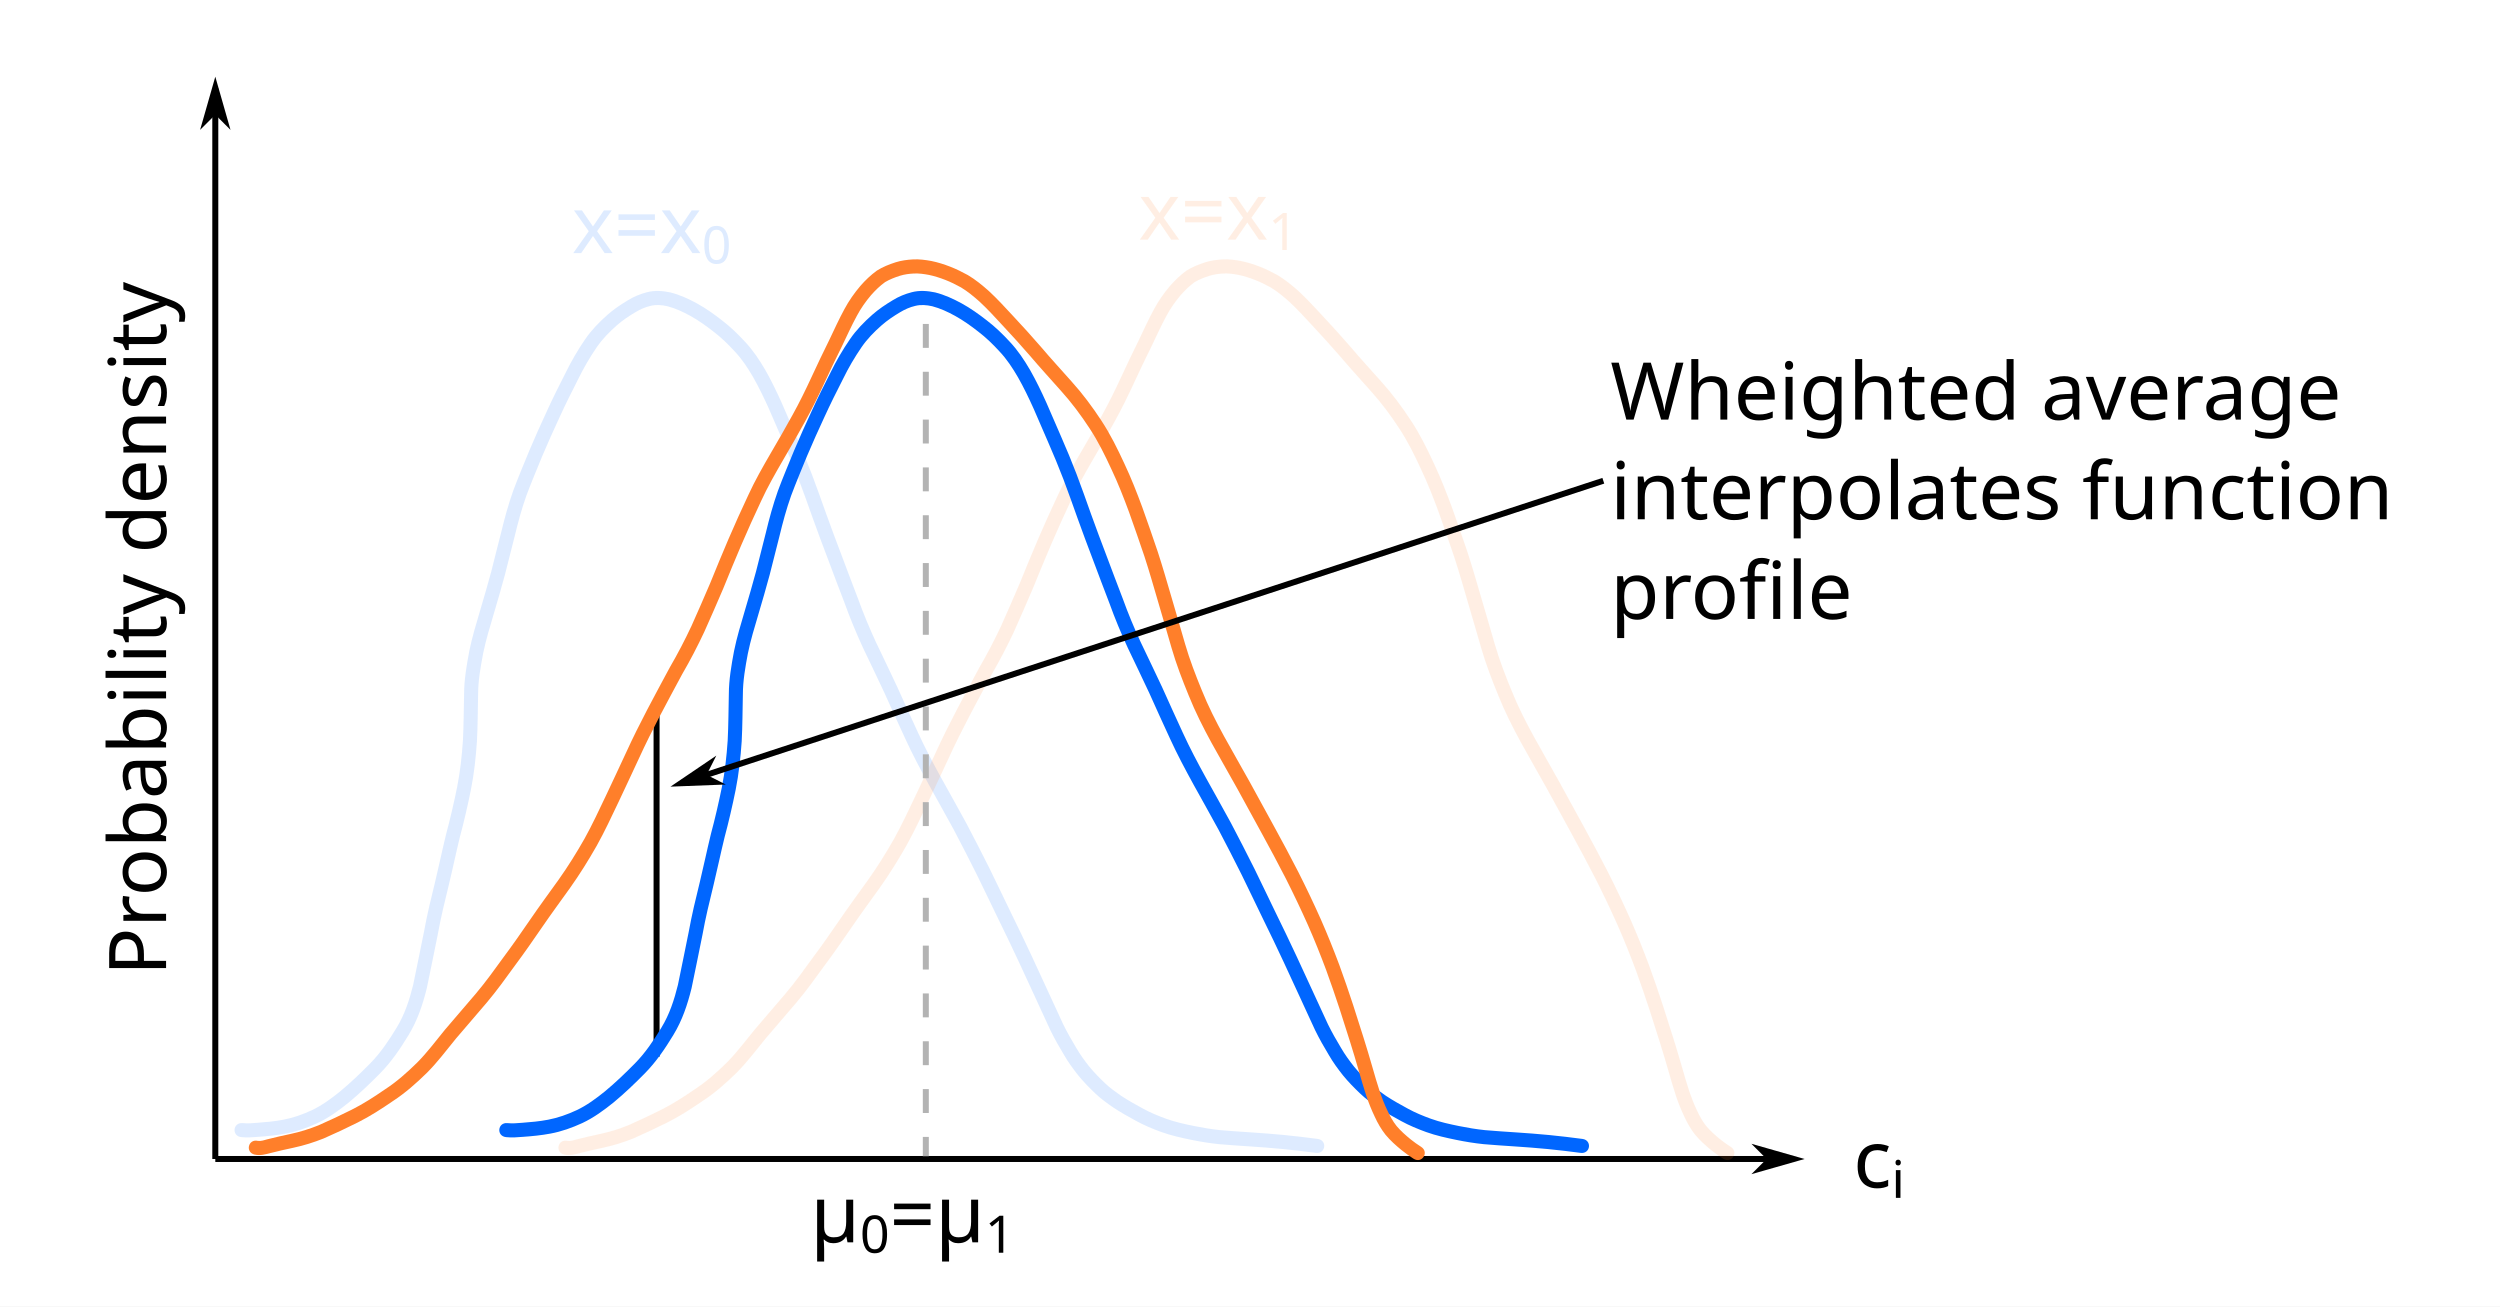
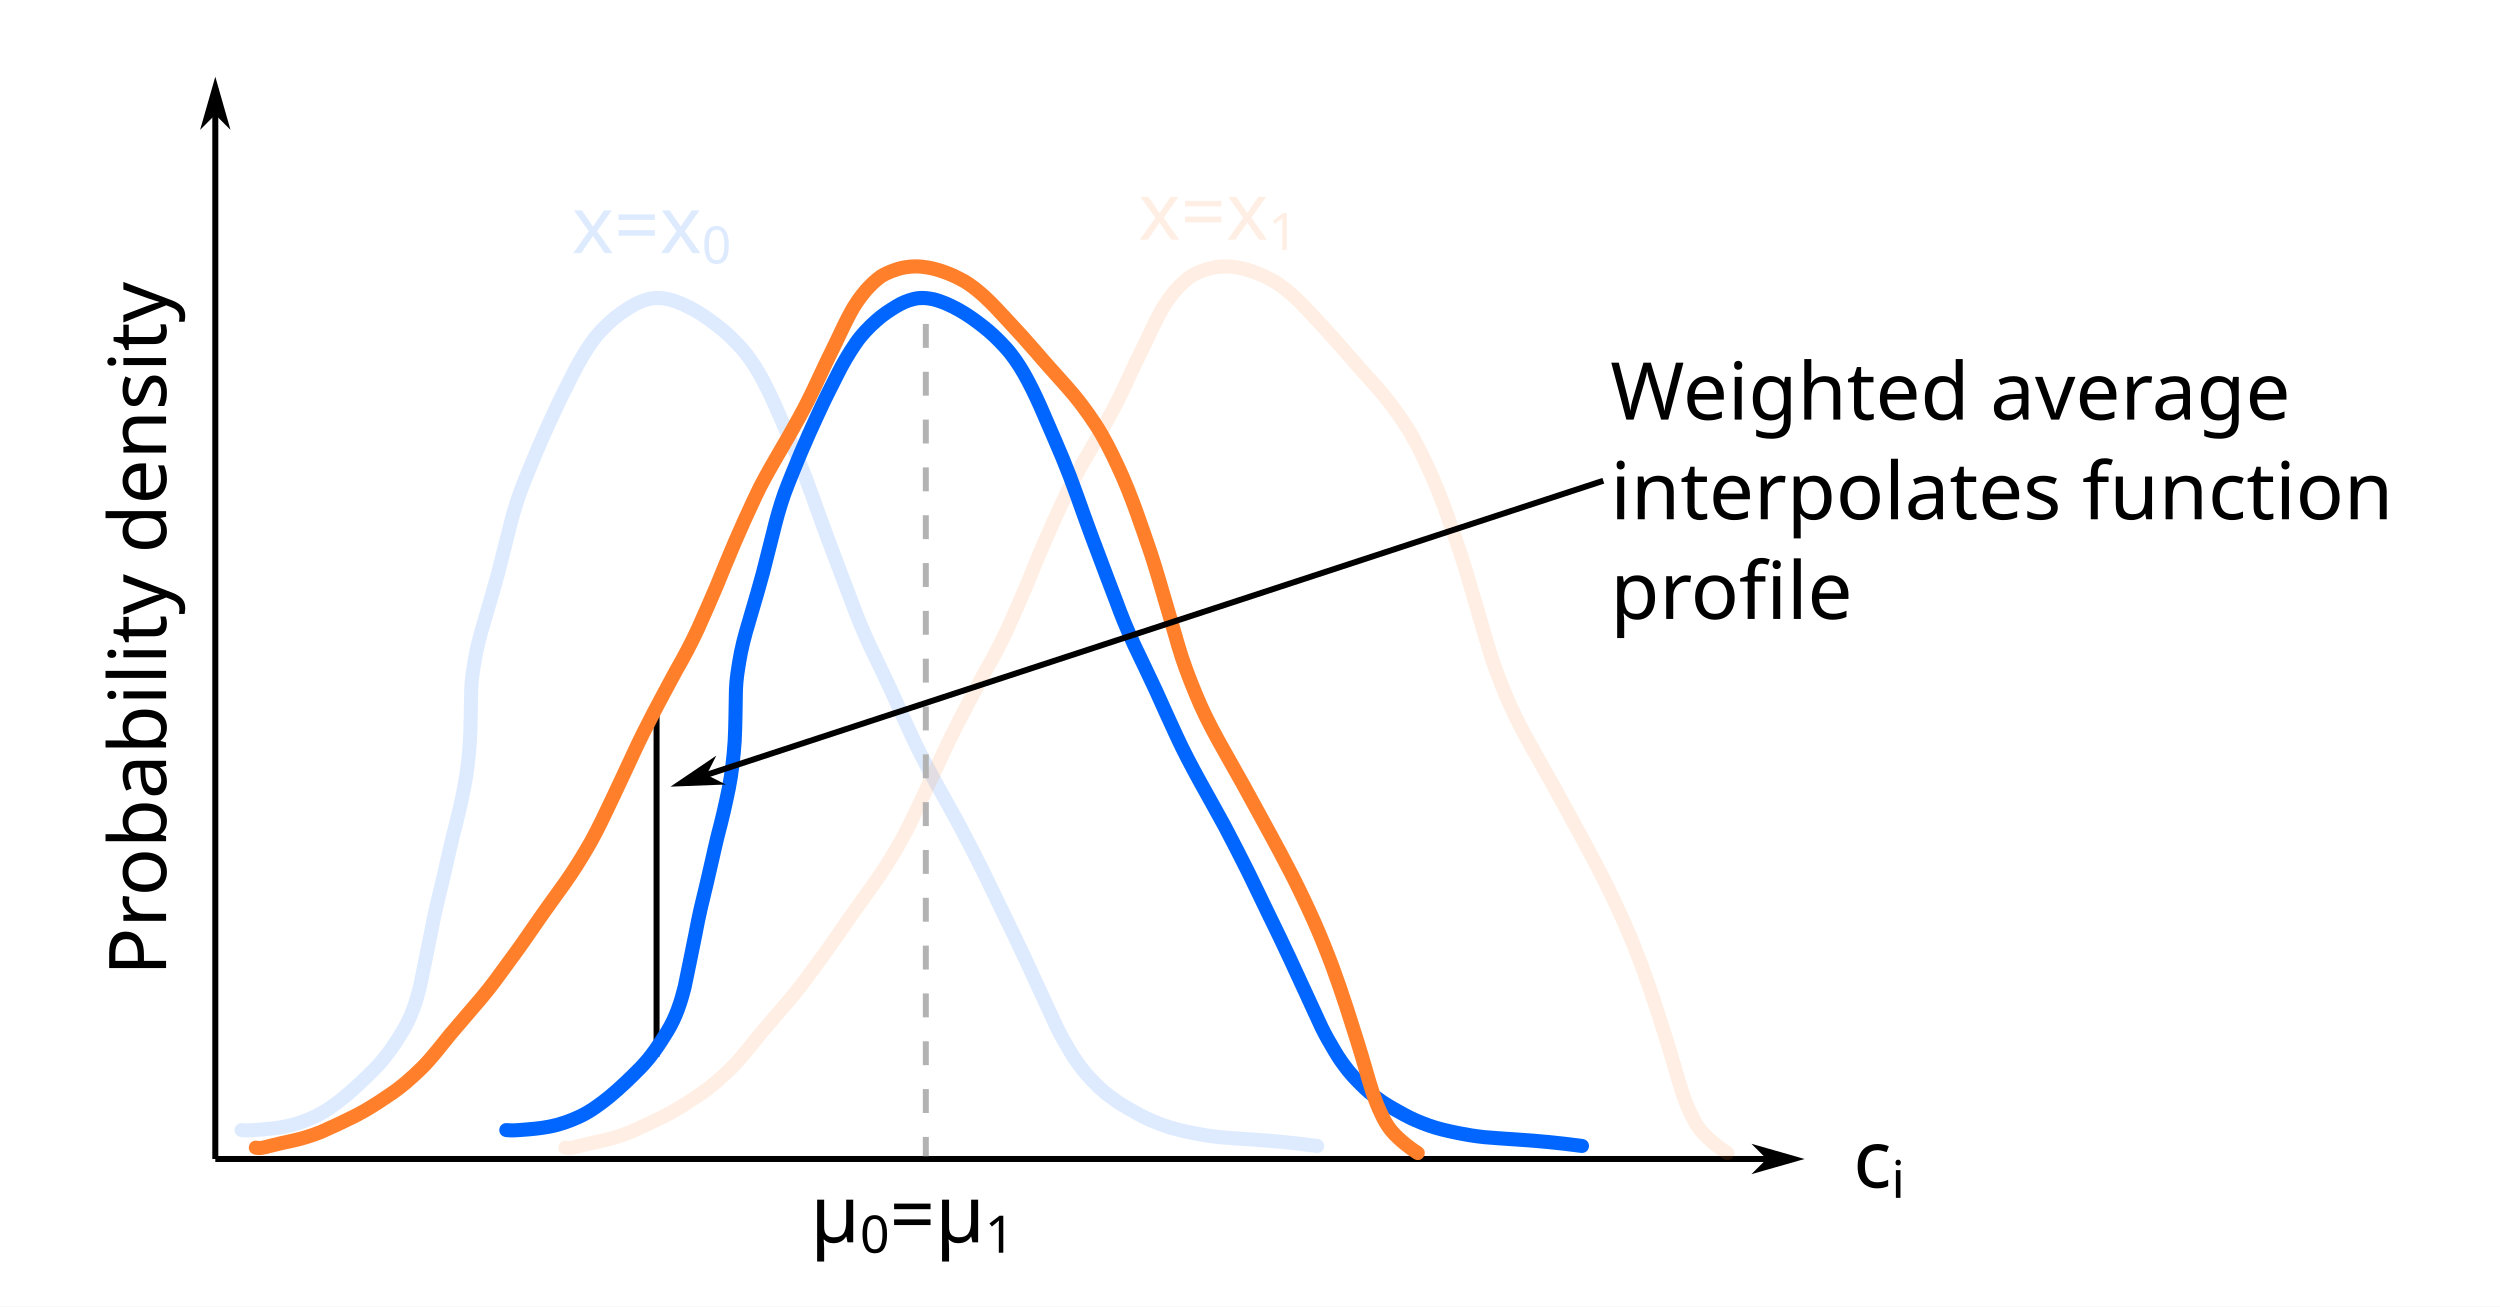
<svg xmlns="http://www.w3.org/2000/svg" id="svg8" version="1.1" viewBox="0 0 110.621 57.812" height="57.812mm" width="110.621mm">
  <defs id="defs2">
    <marker style="overflow:visible" id="marker903" refX="0" refY="0" orient="auto">
      <path transform="matrix(-0.4,0,0,-0.4,-4,0)" style="fill:#000000;fill-opacity:1;fill-rule:evenodd;stroke:#000000;stroke-width:1pt;stroke-opacity:1" d="M 0,0 5,-5 -12.5,0 5,5 Z" id="path901" />
    </marker>
    <marker style="overflow:visible" id="Arrow1Mend" refX="0" refY="0" orient="auto">
      <path transform="matrix(-0.4,0,0,-0.4,-4,0)" style="fill-rule:evenodd;stroke:#000000;stroke-width:1pt" d="M 0,0 5,-5 -12.5,0 5,5 Z" id="path846" />
    </marker>
  </defs>
  <g id="layer1" transform="translate(-10.64924,-105.1528)">
    <rect style="font-variation-settings:normal;opacity:1;vector-effect:none;fill:#ffffff;fill-opacity:1;fill-rule:evenodd;stroke:none;stroke-width:0.265;stroke-linecap:butt;stroke-linejoin:miter;stroke-miterlimit:4;stroke-dasharray:none;stroke-dashoffset:0;stroke-opacity:1;stop-color:#000000;stop-opacity:1" id="rect856" width="110.621" height="57.812" x="10.649" y="105.153" />
    <path style="fill:none;stroke:#000000;stroke-width:0.265px;stroke-linecap:butt;stroke-linejoin:miter;stroke-opacity:1" d="M 39.701,151.907 V 136.557" id="path889" />
    <path style="fill:none;stroke:#000000;stroke-width:0.265;stroke-linecap:butt;stroke-linejoin:miter;stroke-miterlimit:4;stroke-dasharray:none;stroke-opacity:1;marker-end:url(#Arrow1Mend)" d="m 20.176,156.436 h 69.803" id="path10" />
    <path style="fill:none;stroke:#000000;stroke-width:0.265;stroke-linecap:butt;stroke-linejoin:miter;stroke-miterlimit:4;stroke-dasharray:none;stroke-opacity:1;marker-end:url(#Arrow1Mend)" d="m 20.176,156.436 v -47.368" id="path12" />
    <path style="font-variation-settings:normal;opacity:0.13;vector-effect:none;fill:#0066ff;fill-opacity:1;stroke:none;stroke-width:0.908;stroke-linecap:butt;stroke-linejoin:round;stroke-miterlimit:10;stroke-dasharray:none;stroke-dashoffset:0;stroke-opacity:1;paint-order:markers stroke fill;stop-color:#000000;stop-opacity:1" id="path1177" d="m 21.324,155.469 c 0.252,0.027 0.505,0.008 0.757,-0.013 0.409,-0.029 0.814,-0.069 1.217,-0.145 0.489,-0.091 0.954,-0.259 1.405,-0.466 0.506,-0.237 0.956,-0.568 1.389,-0.917 0.483,-0.401 0.936,-0.835 1.376,-1.282 0.498,-0.505 0.895,-1.092 1.261,-1.696 0.397,-0.653 0.623,-1.336 0.806,-2.072 0.167,-0.784 0.319,-1.571 0.481,-2.356 0.134,-0.744 0.311,-1.478 0.492,-2.212 0.171,-0.702 0.316,-1.41 0.488,-2.111 0.186,-0.692 0.346,-1.39 0.489,-2.092 0.141,-0.709 0.219,-1.427 0.268,-2.148 0.036,-0.693 0.037,-1.386 0.052,-2.08 0.002,-0.608 0.108,-1.208 0.22,-1.803 0.121,-0.593 0.298,-1.173 0.47,-1.752 0.171,-0.579 0.341,-1.158 0.497,-1.741 0.14,-0.569 0.287,-1.137 0.432,-1.705 0.146,-0.605 0.307,-1.205 0.516,-1.792 0.221,-0.593 0.468,-1.177 0.708,-1.763 0.24,-0.573 0.498,-1.138 0.758,-1.701 0.261,-0.572 0.541,-1.135 0.828,-1.695 0.239,-0.492 0.515,-0.963 0.824,-1.414 0.249,-0.363 0.557,-0.676 0.887,-0.966 0.251,-0.22 0.528,-0.405 0.814,-0.576 0.21,-0.126 0.434,-0.228 0.673,-0.283 0.25,-0.063 0.502,-0.041 0.75,0.015 0.354,0.092 0.688,0.248 1.008,0.424 0.365,0.201 0.703,0.443 1.03,0.699 0.342,0.261 0.649,0.559 0.939,0.876 0.324,0.343 0.582,0.737 0.818,1.143 0.257,0.451 0.48,0.919 0.694,1.392 0.216,0.496 0.428,0.994 0.645,1.489 0.237,0.537 0.459,1.081 0.671,1.629 0.218,0.578 0.426,1.161 0.632,1.743 0.218,0.617 0.453,1.228 0.683,1.84 0.237,0.643 0.485,1.281 0.728,1.922 0.239,0.666 0.512,1.317 0.807,1.96 0.314,0.668 0.643,1.328 0.951,1.999 0.303,0.673 0.605,1.347 0.917,2.017 0.317,0.694 0.676,1.367 1.043,2.036 0.368,0.667 0.744,1.33 1.107,1.999 0.35,0.662 0.69,1.33 1.026,2 0.318,0.647 0.625,1.299 0.941,1.946 0.312,0.628 0.611,1.262 0.909,1.896 0.264,0.565 0.521,1.132 0.784,1.697 0.207,0.444 0.406,0.892 0.615,1.335 0.183,0.372 0.387,0.735 0.602,1.089 0.184,0.319 0.4,0.615 0.628,0.903 0.235,0.288 0.496,0.553 0.765,0.809 0.24,0.23 0.51,0.421 0.782,0.61 0.331,0.219 0.678,0.413 1.026,0.602 0.354,0.194 0.727,0.348 1.107,0.486 0.433,0.156 0.883,0.254 1.334,0.347 0.4,0.082 0.802,0.147 1.208,0.189 0.453,0.038 0.907,0.07 1.361,0.099 0.492,0.031 0.982,0.071 1.473,0.117 0.487,0.047 0.973,0.107 1.458,0.17 0.437,0.057 0.518,-0.561 0.081,-0.618 v 0 c -0.493,-0.064 -0.986,-0.125 -1.481,-0.173 -0.497,-0.046 -0.994,-0.087 -1.491,-0.118 -0.446,-0.028 -0.891,-0.06 -1.336,-0.097 -0.385,-0.04 -0.767,-0.103 -1.147,-0.18 -0.42,-0.086 -0.841,-0.176 -1.245,-0.322 -0.35,-0.127 -0.695,-0.268 -1.023,-0.448 -0.328,-0.178 -0.656,-0.36 -0.968,-0.566 -0.246,-0.171 -0.492,-0.344 -0.709,-0.551 -0.248,-0.235 -0.488,-0.479 -0.705,-0.743 -0.212,-0.268 -0.414,-0.544 -0.584,-0.841 -0.204,-0.336 -0.397,-0.679 -0.571,-1.031 -0.208,-0.442 -0.407,-0.889 -0.614,-1.332 -0.263,-0.566 -0.521,-1.135 -0.785,-1.7 -0.3,-0.637 -0.6,-1.273 -0.913,-1.904 -0.317,-0.65 -0.625,-1.304 -0.944,-1.952 -0.339,-0.675 -0.682,-1.349 -1.035,-2.017 -0.364,-0.671 -0.74,-1.334 -1.109,-2.002 -0.36,-0.656 -0.713,-1.317 -1.024,-1.999 -0.311,-0.669 -0.612,-1.342 -0.916,-2.015 -0.309,-0.67 -0.637,-1.331 -0.951,-1.999 -0.29,-0.63 -0.556,-1.268 -0.791,-1.921 -0.243,-0.64 -0.49,-1.278 -0.727,-1.92 -0.229,-0.609 -0.462,-1.215 -0.679,-1.828 -0.208,-0.588 -0.417,-1.176 -0.638,-1.76 -0.215,-0.557 -0.441,-1.109 -0.682,-1.655 -0.219,-0.497 -0.431,-0.997 -0.648,-1.495 -0.222,-0.492 -0.456,-0.98 -0.723,-1.449 -0.259,-0.445 -0.543,-0.875 -0.898,-1.251 -0.313,-0.341 -0.646,-0.663 -1.014,-0.945 -0.355,-0.277 -0.721,-0.539 -1.116,-0.756 -0.373,-0.202 -0.761,-0.383 -1.175,-0.486 -0.342,-0.071 -0.688,-0.098 -1.03,-0.01 -0.298,0.076 -0.582,0.192 -0.844,0.354 -0.318,0.191 -0.627,0.397 -0.906,0.643 -0.367,0.325 -0.711,0.676 -0.989,1.082 -0.323,0.473 -0.613,0.966 -0.864,1.482 -0.291,0.567 -0.575,1.138 -0.839,1.718 -0.264,0.572 -0.525,1.145 -0.768,1.726 -0.244,0.595 -0.495,1.188 -0.719,1.791 -0.214,0.605 -0.383,1.223 -0.532,1.847 -0.144,0.566 -0.291,1.131 -0.43,1.698 -0.155,0.578 -0.323,1.152 -0.493,1.726 -0.177,0.6 -0.361,1.2 -0.485,1.814 -0.118,0.629 -0.228,1.262 -0.23,1.904 -0.015,0.684 -0.017,1.368 -0.051,2.051 -0.047,0.693 -0.122,1.384 -0.257,2.065 -0.142,0.694 -0.3,1.384 -0.484,2.068 -0.172,0.701 -0.317,1.409 -0.487,2.11 -0.183,0.741 -0.362,1.484 -0.498,2.236 -0.16,0.777 -0.311,1.556 -0.475,2.332 -0.164,0.664 -0.374,1.312 -0.734,1.899 -0.341,0.563 -0.708,1.111 -1.171,1.581 -0.424,0.43 -0.859,0.848 -1.324,1.234 -0.393,0.317 -0.8,0.62 -1.259,0.836 -0.404,0.187 -0.821,0.337 -1.26,0.42 -0.381,0.073 -0.766,0.108 -1.152,0.136 -0.214,0.018 -0.429,0.036 -0.643,0.014 -0.439,-0.044 -0.501,0.576 -0.062,0.62 z" />
    <path style="font-variation-settings:normal;opacity:0.13;vector-effect:none;fill:#ff7f2a;fill-opacity:1;stroke:none;stroke-width:0.908;stroke-linecap:butt;stroke-linejoin:round;stroke-miterlimit:10;stroke-dasharray:none;stroke-dashoffset:0;stroke-opacity:1;paint-order:markers stroke fill;stop-color:#000000;stop-opacity:1" id="path1181" d="m 35.62,156.241 c 0.242,0.058 0.483,-0.011 0.716,-0.072 0.335,-0.089 0.674,-0.159 1.012,-0.234 0.455,-0.097 0.896,-0.237 1.327,-0.409 0.508,-0.222 1.011,-0.459 1.507,-0.707 0.541,-0.272 1.049,-0.6 1.547,-0.942 0.555,-0.361 1.049,-0.8 1.519,-1.262 0.466,-0.467 0.859,-0.998 1.276,-1.506 0.45,-0.534 0.912,-1.056 1.361,-1.59 0.444,-0.525 0.845,-1.084 1.248,-1.641 0.408,-0.547 0.798,-1.108 1.184,-1.671 0.408,-0.597 0.837,-1.178 1.257,-1.766 0.428,-0.601 0.816,-1.228 1.181,-1.868 0.35,-0.628 0.653,-1.281 0.962,-1.93 0.307,-0.645 0.606,-1.294 0.909,-1.942 0.287,-0.629 0.598,-1.246 0.917,-1.86 0.328,-0.618 0.654,-1.238 0.989,-1.852 0.356,-0.612 0.683,-1.24 0.983,-1.882 0.282,-0.632 0.561,-1.265 0.832,-1.902 0.266,-0.65 0.53,-1.301 0.808,-1.946 0.281,-0.651 0.571,-1.298 0.874,-1.94 0.287,-0.625 0.629,-1.221 0.973,-1.815 0.331,-0.56 0.651,-1.126 0.967,-1.695 0.307,-0.554 0.585,-1.123 0.851,-1.697 0.251,-0.55 0.516,-1.093 0.782,-1.635 0.218,-0.45 0.421,-0.908 0.661,-1.347 0.175,-0.33 0.389,-0.634 0.631,-0.919 0.188,-0.212 0.389,-0.411 0.62,-0.576 0.206,-0.121 0.428,-0.208 0.655,-0.28 0.2,-0.062 0.408,-0.089 0.617,-0.1 0.222,-0.011 0.443,0.021 0.661,0.061 0.249,0.052 0.49,0.129 0.727,0.221 0.242,0.094 0.474,0.21 0.701,0.335 0.294,0.178 0.559,0.398 0.816,0.626 0.357,0.332 0.688,0.692 1.018,1.051 0.417,0.444 0.823,0.896 1.223,1.355 0.441,0.523 0.907,1.024 1.359,1.537 0.471,0.522 0.892,1.086 1.276,1.675 0.377,0.573 0.679,1.19 0.966,1.811 0.292,0.617 0.541,1.253 0.777,1.893 0.23,0.647 0.457,1.295 0.676,1.946 0.217,0.663 0.408,1.334 0.604,2.003 0.205,0.686 0.4,1.375 0.601,2.062 0.206,0.713 0.474,1.407 0.755,2.094 0.29,0.725 0.643,1.422 1.017,2.107 0.376,0.678 0.762,1.351 1.14,2.028 0.353,0.653 0.711,1.303 1.069,1.953 0.367,0.668 0.726,1.34 1.074,2.017 0.343,0.678 0.669,1.365 0.979,2.058 0.288,0.653 0.553,1.315 0.803,1.983 0.211,0.576 0.409,1.157 0.601,1.74 0.156,0.481 0.303,0.965 0.46,1.445 0.137,0.426 0.26,0.857 0.386,1.286 0.106,0.371 0.213,0.742 0.334,1.108 0.106,0.314 0.229,0.621 0.372,0.919 0.129,0.284 0.283,0.55 0.476,0.795 0.211,0.256 0.46,0.476 0.716,0.685 0.166,0.136 0.342,0.257 0.522,0.374 0.37,0.24 0.709,-0.283 0.339,-0.523 v 0 c -0.16,-0.104 -0.318,-0.211 -0.466,-0.333 -0.222,-0.181 -0.438,-0.371 -0.622,-0.59 -0.166,-0.207 -0.292,-0.438 -0.403,-0.679 -0.132,-0.273 -0.243,-0.556 -0.341,-0.843 -0.119,-0.36 -0.223,-0.724 -0.328,-1.089 -0.128,-0.435 -0.253,-0.872 -0.392,-1.304 -0.157,-0.481 -0.304,-0.965 -0.461,-1.447 -0.194,-0.591 -0.395,-1.18 -0.609,-1.764 -0.255,-0.68 -0.525,-1.355 -0.818,-2.019 -0.315,-0.704 -0.645,-1.4 -0.993,-2.088 -0.351,-0.683 -0.712,-1.36 -1.082,-2.034 -0.358,-0.651 -0.717,-1.302 -1.071,-1.956 -0.377,-0.676 -0.762,-1.347 -1.137,-2.024 -0.363,-0.664 -0.706,-1.34 -0.987,-2.043 -0.273,-0.667 -0.533,-1.341 -0.734,-2.033 -0.201,-0.687 -0.396,-1.377 -0.601,-2.063 -0.199,-0.677 -0.392,-1.355 -0.612,-2.026 -0.221,-0.657 -0.449,-1.311 -0.682,-1.963 -0.242,-0.656 -0.497,-1.307 -0.796,-1.939 -0.3,-0.648 -0.616,-1.291 -1.01,-1.89 -0.401,-0.614 -0.839,-1.202 -1.331,-1.747 -0.452,-0.511 -0.916,-1.012 -1.356,-1.533 -0.403,-0.464 -0.814,-0.92 -1.235,-1.368 -0.345,-0.374 -0.69,-0.749 -1.063,-1.095 -0.291,-0.258 -0.594,-0.508 -0.93,-0.706 -0.251,-0.137 -0.507,-0.265 -0.774,-0.369 -0.274,-0.107 -0.554,-0.196 -0.842,-0.254 -0.266,-0.048 -0.536,-0.085 -0.808,-0.07 -0.261,0.015 -0.522,0.049 -0.772,0.128 -0.289,0.093 -0.573,0.206 -0.831,0.369 -0.269,0.197 -0.511,0.427 -0.73,0.679 -0.268,0.317 -0.506,0.655 -0.702,1.022 -0.245,0.448 -0.453,0.912 -0.674,1.372 -0.268,0.547 -0.535,1.094 -0.788,1.648 -0.259,0.561 -0.531,1.116 -0.83,1.656 -0.313,0.565 -0.632,1.128 -0.961,1.685 -0.353,0.609 -0.704,1.221 -0.998,1.862 -0.306,0.648 -0.599,1.302 -0.883,1.96 -0.278,0.646 -0.543,1.298 -0.809,1.949 -0.267,0.63 -0.544,1.256 -0.822,1.881 -0.295,0.63 -0.616,1.246 -0.966,1.848 -0.337,0.618 -0.665,1.242 -0.995,1.863 -0.323,0.621 -0.638,1.246 -0.928,1.883 -0.302,0.646 -0.6,1.294 -0.907,1.938 -0.303,0.635 -0.599,1.275 -0.941,1.89 -0.354,0.622 -0.731,1.231 -1.146,1.814 -0.423,0.591 -0.855,1.176 -1.265,1.776 -0.383,0.559 -0.77,1.115 -1.175,1.658 -0.394,0.544 -0.786,1.091 -1.22,1.605 -0.451,0.536 -0.915,1.06 -1.366,1.596 -0.404,0.492 -0.783,1.005 -1.232,1.457 -0.444,0.437 -0.91,0.853 -1.435,1.193 -0.474,0.326 -0.958,0.64 -1.473,0.898 -0.481,0.241 -0.967,0.47 -1.459,0.686 -0.4,0.16 -0.809,0.29 -1.231,0.38 -0.346,0.077 -0.692,0.148 -1.035,0.239 -0.133,0.035 -0.276,0.09 -0.416,0.069 -0.429,-0.101 -0.572,0.506 -0.143,0.607 z" />
    <text xml:space="preserve" style="font-style:normal;font-variant:normal;font-weight:normal;font-stretch:normal;font-size:13.333px;line-height:1.25;font-family:sans-serif;font-variant-ligatures:normal;font-variant-position:normal;font-variant-caps:normal;font-variant-numeric:normal;font-variant-alternates:normal;font-variant-east-asian:normal;font-feature-settings:normal;font-variation-settings:normal;text-indent:0;text-align:start;text-decoration:none;text-decoration-line:none;text-decoration-style:solid;text-decoration-color:#000000;letter-spacing:normal;word-spacing:normal;text-transform:none;writing-mode:lr-tb;direction:ltr;text-orientation:mixed;dominant-baseline:auto;baseline-shift:baseline;text-anchor:start;white-space:normal;shape-padding:0;shape-margin:0;inline-size:0;opacity:1;vector-effect:none;fill:#000000;fill-opacity:1;stroke:none;stroke-width:1;stroke-linecap:butt;stroke-linejoin:miter;stroke-miterlimit:4;stroke-dasharray:none;stroke-dashoffset:0;stroke-opacity:1;paint-order:markers stroke fill;stop-color:#000000;stop-opacity:1" x="350.178" y="596.026" id="text1185" transform="scale(0.2645833)">
      <tspan id="tspan1183" x="350.178" y="596.026">c<tspan style="font-size:65%;baseline-shift:sub" id="tspan1187">i</tspan>
      </tspan>
    </text>
    <text xml:space="preserve" style="font-style:normal;font-variant:normal;font-weight:normal;font-stretch:normal;font-size:13.333px;line-height:1.25;font-family:sans-serif;font-variant-ligatures:normal;font-variant-position:normal;font-variant-caps:normal;font-variant-numeric:normal;font-variant-alternates:normal;font-variant-east-asian:normal;font-feature-settings:normal;font-variation-settings:normal;text-indent:0;text-align:start;text-decoration:none;text-decoration-line:none;text-decoration-style:solid;text-decoration-color:#000000;letter-spacing:normal;word-spacing:normal;text-transform:none;writing-mode:lr-tb;direction:ltr;text-orientation:mixed;dominant-baseline:auto;baseline-shift:baseline;text-anchor:start;white-space:normal;shape-padding:0;shape-margin:0;inline-size:0;opacity:1;vector-effect:none;fill:#000000;fill-opacity:1;stroke:none;stroke-width:1;stroke-linecap:butt;stroke-linejoin:miter;stroke-miterlimit:4;stroke-dasharray:none;stroke-dashoffset:0;stroke-opacity:1;paint-order:markers stroke fill;stop-color:#000000;stop-opacity:1" x="51.547" y="540.801" id="text1191" transform="matrix(0,-0.2645833,0.2645833,0,-125.0891,161.9707)">
      <tspan id="tspan1189" x="51.547" y="540.801">Probability density</tspan>
    </text>
    <text xml:space="preserve" style="font-style:normal;font-variant:normal;font-weight:normal;font-stretch:normal;font-size:13.333px;line-height:1.25;font-family:sans-serif;font-variant-ligatures:normal;font-variant-position:normal;font-variant-caps:normal;font-variant-numeric:normal;font-variant-alternates:normal;font-variant-east-asian:normal;font-feature-settings:normal;font-variation-settings:normal;text-indent:0;text-align:start;text-decoration:none;text-decoration-line:none;text-decoration-style:solid;text-decoration-color:#000000;letter-spacing:normal;word-spacing:normal;text-transform:none;writing-mode:lr-tb;direction:ltr;text-orientation:mixed;dominant-baseline:auto;baseline-shift:baseline;text-anchor:start;white-space:normal;shape-padding:0;shape-margin:0;inline-size:0;opacity:0.13;vector-effect:none;fill:#0066ff;fill-opacity:1;stroke:none;stroke-width:1;stroke-linecap:butt;stroke-linejoin:miter;stroke-miterlimit:4;stroke-dasharray:none;stroke-dashoffset:0;stroke-opacity:1;paint-order:markers stroke fill;stop-color:#000000;stop-opacity:1" x="143.113" y="439.479" id="text1195" transform="matrix(0.2645833,0,0,0.2645833,-1.913075,0.07319068)">
      <tspan id="tspan1193" x="143.113" y="439.479">x=x<tspan style="font-size:65%;baseline-shift:sub;fill:#0066ff" id="tspan1197">0</tspan>
      </tspan>
    </text>
    <text xml:space="preserve" style="font-style:normal;font-variant:normal;font-weight:normal;font-stretch:normal;font-size:13.333px;line-height:1.25;font-family:sans-serif;font-variant-ligatures:normal;font-variant-position:normal;font-variant-caps:normal;font-variant-numeric:normal;font-variant-alternates:normal;font-variant-east-asian:normal;font-feature-settings:normal;font-variation-settings:normal;text-indent:0;text-align:start;text-decoration:none;text-decoration-line:none;text-decoration-style:solid;text-decoration-color:#000000;letter-spacing:normal;word-spacing:normal;text-transform:none;writing-mode:lr-tb;direction:ltr;text-orientation:mixed;dominant-baseline:auto;baseline-shift:baseline;text-anchor:start;white-space:normal;shape-padding:0;shape-margin:0;inline-size:0;opacity:0.13;vector-effect:none;fill:#ff7f2a;fill-opacity:1;stroke:none;stroke-width:1;stroke-linecap:butt;stroke-linejoin:miter;stroke-miterlimit:4;stroke-dasharray:none;stroke-dashoffset:0;stroke-opacity:1;paint-order:markers stroke fill;stop-color:#000000;stop-opacity:1" x="143.113" y="439.479" id="text1203" transform="matrix(0.2645833,0,0,0.2645833,23.15667,-0.5227444)">
      <tspan id="tspan1201" x="143.113" y="439.479">x=x<tspan style="font-size:65%;baseline-shift:sub;fill:#ff7f2a" id="tspan1199">1</tspan>
      </tspan>
    </text>
    <path style="font-variation-settings:normal;opacity:1;vector-effect:none;fill:#0066ff;fill-opacity:1;stroke:none;stroke-width:0.908;stroke-linecap:butt;stroke-linejoin:round;stroke-miterlimit:10;stroke-dasharray:none;stroke-dashoffset:0;stroke-opacity:1;paint-order:markers stroke fill;stop-color:#000000;stop-opacity:1" id="path46" d="m 33.039,155.469 c 0.252,0.027 0.505,0.008 0.757,-0.013 0.409,-0.029 0.814,-0.069 1.217,-0.145 0.489,-0.091 0.954,-0.259 1.405,-0.466 0.506,-0.237 0.956,-0.568 1.389,-0.917 0.483,-0.401 0.936,-0.835 1.376,-1.282 0.498,-0.505 0.895,-1.092 1.261,-1.696 0.397,-0.653 0.623,-1.336 0.806,-2.072 0.167,-0.784 0.319,-1.571 0.481,-2.356 0.134,-0.744 0.311,-1.478 0.492,-2.212 0.171,-0.702 0.316,-1.41 0.488,-2.111 0.186,-0.692 0.346,-1.39 0.489,-2.092 0.141,-0.709 0.219,-1.427 0.268,-2.148 0.036,-0.693 0.037,-1.386 0.052,-2.08 0.002,-0.608 0.108,-1.208 0.22,-1.803 0.121,-0.593 0.298,-1.173 0.47,-1.752 0.171,-0.579 0.341,-1.158 0.497,-1.741 0.14,-0.569 0.287,-1.137 0.432,-1.705 0.146,-0.605 0.307,-1.205 0.516,-1.792 0.221,-0.593 0.468,-1.177 0.708,-1.763 0.24,-0.573 0.498,-1.138 0.758,-1.701 0.261,-0.572 0.541,-1.135 0.828,-1.695 0.239,-0.492 0.515,-0.963 0.824,-1.414 0.249,-0.363 0.557,-0.676 0.887,-0.966 0.251,-0.22 0.528,-0.405 0.814,-0.576 0.21,-0.126 0.434,-0.228 0.673,-0.283 0.25,-0.063 0.502,-0.041 0.75,0.015 0.354,0.092 0.688,0.248 1.008,0.424 0.365,0.201 0.703,0.443 1.03,0.699 0.342,0.261 0.649,0.559 0.939,0.876 0.324,0.343 0.582,0.737 0.818,1.143 0.257,0.451 0.48,0.919 0.694,1.392 0.216,0.496 0.428,0.994 0.645,1.489 0.237,0.537 0.459,1.081 0.671,1.629 0.218,0.578 0.426,1.161 0.632,1.743 0.218,0.617 0.453,1.228 0.683,1.84 0.237,0.643 0.485,1.281 0.728,1.922 0.239,0.666 0.512,1.317 0.807,1.96 0.314,0.668 0.643,1.328 0.951,1.999 0.303,0.673 0.605,1.347 0.917,2.017 0.317,0.694 0.676,1.367 1.043,2.036 0.368,0.667 0.744,1.33 1.107,1.999 0.35,0.662 0.69,1.33 1.026,2 0.318,0.647 0.625,1.299 0.941,1.946 0.312,0.628 0.611,1.262 0.909,1.896 0.264,0.565 0.521,1.132 0.784,1.697 0.207,0.444 0.406,0.892 0.615,1.335 0.183,0.372 0.387,0.735 0.602,1.089 0.184,0.319 0.4,0.615 0.628,0.903 0.235,0.288 0.496,0.553 0.765,0.809 0.24,0.23 0.51,0.421 0.782,0.61 0.331,0.219 0.678,0.413 1.026,0.602 0.354,0.194 0.727,0.348 1.107,0.486 0.433,0.156 0.883,0.254 1.334,0.347 0.4,0.082 0.802,0.147 1.208,0.189 0.453,0.038 0.907,0.07 1.361,0.099 0.492,0.031 0.982,0.071 1.473,0.117 0.487,0.047 0.973,0.107 1.458,0.17 0.437,0.057 0.518,-0.561 0.081,-0.618 v 0 c -0.493,-0.064 -0.986,-0.125 -1.481,-0.173 -0.497,-0.046 -0.994,-0.087 -1.491,-0.118 -0.446,-0.028 -0.891,-0.06 -1.336,-0.097 -0.385,-0.04 -0.767,-0.103 -1.147,-0.18 -0.42,-0.086 -0.841,-0.176 -1.245,-0.322 -0.35,-0.127 -0.695,-0.268 -1.023,-0.448 -0.328,-0.178 -0.656,-0.36 -0.968,-0.566 -0.246,-0.171 -0.492,-0.344 -0.709,-0.551 -0.248,-0.235 -0.488,-0.479 -0.705,-0.743 -0.212,-0.268 -0.414,-0.544 -0.584,-0.841 -0.204,-0.336 -0.397,-0.679 -0.571,-1.031 -0.208,-0.442 -0.407,-0.889 -0.614,-1.332 -0.263,-0.566 -0.521,-1.135 -0.785,-1.7 -0.3,-0.637 -0.6,-1.273 -0.913,-1.904 -0.317,-0.65 -0.625,-1.304 -0.944,-1.952 -0.339,-0.675 -0.682,-1.349 -1.035,-2.017 -0.364,-0.671 -0.74,-1.334 -1.109,-2.002 -0.36,-0.656 -0.713,-1.317 -1.024,-1.999 -0.311,-0.669 -0.612,-1.342 -0.916,-2.015 -0.309,-0.67 -0.637,-1.331 -0.951,-1.999 -0.29,-0.63 -0.556,-1.268 -0.791,-1.921 -0.243,-0.64 -0.49,-1.278 -0.727,-1.92 -0.229,-0.609 -0.462,-1.215 -0.679,-1.828 -0.208,-0.588 -0.417,-1.176 -0.638,-1.76 -0.215,-0.557 -0.441,-1.109 -0.682,-1.655 -0.219,-0.497 -0.431,-0.997 -0.648,-1.495 -0.222,-0.492 -0.456,-0.98 -0.723,-1.449 -0.259,-0.445 -0.543,-0.875 -0.898,-1.251 -0.313,-0.341 -0.646,-0.663 -1.014,-0.945 -0.355,-0.277 -0.721,-0.539 -1.116,-0.756 -0.373,-0.202 -0.761,-0.383 -1.175,-0.486 -0.342,-0.071 -0.688,-0.098 -1.03,-0.01 -0.298,0.076 -0.582,0.192 -0.844,0.354 -0.318,0.191 -0.627,0.397 -0.906,0.643 -0.367,0.325 -0.711,0.676 -0.989,1.082 -0.323,0.473 -0.613,0.966 -0.864,1.482 -0.291,0.567 -0.575,1.138 -0.839,1.718 -0.264,0.572 -0.525,1.145 -0.768,1.726 -0.244,0.595 -0.495,1.188 -0.719,1.791 -0.214,0.605 -0.383,1.223 -0.532,1.847 -0.144,0.566 -0.291,1.131 -0.43,1.698 -0.155,0.578 -0.323,1.152 -0.493,1.726 -0.177,0.6 -0.361,1.2 -0.485,1.814 -0.118,0.629 -0.228,1.262 -0.23,1.904 -0.015,0.684 -0.017,1.368 -0.051,2.051 -0.047,0.693 -0.122,1.384 -0.257,2.065 -0.142,0.694 -0.3,1.384 -0.484,2.068 -0.172,0.701 -0.317,1.409 -0.487,2.11 -0.183,0.741 -0.362,1.484 -0.498,2.236 -0.16,0.777 -0.311,1.556 -0.475,2.332 -0.164,0.664 -0.374,1.312 -0.734,1.899 -0.341,0.563 -0.708,1.111 -1.171,1.581 -0.424,0.43 -0.859,0.848 -1.324,1.234 -0.393,0.317 -0.8,0.62 -1.259,0.836 -0.404,0.187 -0.821,0.337 -1.26,0.42 -0.381,0.073 -0.766,0.108 -1.152,0.136 -0.214,0.018 -0.429,0.036 -0.643,0.014 -0.439,-0.044 -0.501,0.576 -0.062,0.62 z" />
    <path style="font-variation-settings:normal;opacity:1;vector-effect:none;fill:#ff7f2a;fill-opacity:1;stroke:none;stroke-width:0.908;stroke-linecap:butt;stroke-linejoin:round;stroke-miterlimit:10;stroke-dasharray:none;stroke-dashoffset:0;stroke-opacity:1;paint-order:markers stroke fill;stop-color:#000000;stop-opacity:1" id="path48" d="m 21.92,156.241 c 0.242,0.058 0.483,-0.011 0.716,-0.072 0.335,-0.089 0.674,-0.159 1.012,-0.234 0.455,-0.097 0.896,-0.237 1.327,-0.409 0.508,-0.222 1.011,-0.459 1.507,-0.707 0.541,-0.272 1.049,-0.6 1.547,-0.942 0.555,-0.361 1.049,-0.8 1.519,-1.262 0.466,-0.467 0.859,-0.998 1.276,-1.506 0.45,-0.534 0.912,-1.056 1.361,-1.59 0.444,-0.525 0.845,-1.084 1.248,-1.641 0.408,-0.547 0.798,-1.108 1.184,-1.671 0.408,-0.597 0.837,-1.178 1.257,-1.766 0.428,-0.601 0.816,-1.228 1.181,-1.868 0.35,-0.628 0.653,-1.281 0.962,-1.93 0.307,-0.645 0.606,-1.294 0.909,-1.942 0.287,-0.629 0.598,-1.246 0.917,-1.86 0.328,-0.618 0.654,-1.238 0.989,-1.852 0.356,-0.612 0.683,-1.24 0.983,-1.882 0.282,-0.632 0.561,-1.265 0.832,-1.902 0.266,-0.65 0.53,-1.301 0.808,-1.946 0.281,-0.651 0.571,-1.298 0.874,-1.94 0.287,-0.625 0.629,-1.221 0.973,-1.815 0.331,-0.56 0.651,-1.126 0.967,-1.695 0.307,-0.554 0.585,-1.123 0.851,-1.697 0.251,-0.55 0.516,-1.093 0.782,-1.635 0.218,-0.45 0.421,-0.908 0.661,-1.347 0.175,-0.33 0.389,-0.634 0.631,-0.919 0.188,-0.212 0.389,-0.411 0.62,-0.576 0.206,-0.121 0.428,-0.208 0.655,-0.28 0.2,-0.062 0.408,-0.089 0.617,-0.1 0.222,-0.011 0.443,0.021 0.661,0.061 0.249,0.052 0.49,0.129 0.727,0.221 0.242,0.094 0.474,0.21 0.701,0.335 0.294,0.178 0.559,0.398 0.816,0.626 0.357,0.332 0.688,0.692 1.018,1.051 0.417,0.444 0.823,0.896 1.223,1.355 0.441,0.523 0.907,1.024 1.359,1.537 0.471,0.522 0.892,1.086 1.276,1.675 0.377,0.573 0.679,1.19 0.966,1.811 0.292,0.617 0.541,1.253 0.777,1.893 0.23,0.647 0.457,1.295 0.676,1.946 0.217,0.663 0.408,1.334 0.604,2.003 0.205,0.686 0.4,1.375 0.601,2.062 0.206,0.713 0.474,1.407 0.755,2.094 0.29,0.725 0.643,1.422 1.017,2.107 0.376,0.678 0.762,1.351 1.14,2.028 0.353,0.653 0.711,1.303 1.069,1.953 0.367,0.668 0.726,1.34 1.074,2.017 0.343,0.678 0.669,1.365 0.979,2.058 0.288,0.653 0.553,1.315 0.803,1.983 0.211,0.576 0.409,1.157 0.601,1.74 0.156,0.481 0.303,0.965 0.46,1.445 0.137,0.426 0.26,0.857 0.386,1.286 0.106,0.371 0.213,0.742 0.334,1.108 0.106,0.314 0.229,0.621 0.372,0.919 0.129,0.284 0.283,0.55 0.476,0.795 0.211,0.256 0.46,0.476 0.716,0.685 0.166,0.136 0.342,0.257 0.522,0.374 0.37,0.24 0.709,-0.283 0.339,-0.523 v 0 c -0.16,-0.104 -0.318,-0.211 -0.466,-0.333 -0.222,-0.181 -0.438,-0.371 -0.622,-0.59 -0.166,-0.207 -0.292,-0.438 -0.403,-0.679 -0.132,-0.273 -0.243,-0.556 -0.341,-0.843 -0.119,-0.36 -0.223,-0.724 -0.328,-1.089 -0.128,-0.435 -0.253,-0.872 -0.392,-1.304 -0.157,-0.481 -0.304,-0.965 -0.461,-1.447 -0.194,-0.591 -0.395,-1.18 -0.609,-1.764 -0.255,-0.68 -0.525,-1.355 -0.818,-2.019 -0.315,-0.704 -0.645,-1.4 -0.993,-2.088 -0.351,-0.683 -0.712,-1.36 -1.082,-2.034 -0.358,-0.651 -0.717,-1.302 -1.071,-1.956 -0.377,-0.676 -0.762,-1.347 -1.137,-2.024 -0.363,-0.664 -0.706,-1.34 -0.987,-2.043 -0.273,-0.667 -0.533,-1.341 -0.734,-2.033 -0.201,-0.687 -0.396,-1.377 -0.601,-2.063 -0.199,-0.677 -0.392,-1.355 -0.612,-2.026 -0.221,-0.657 -0.449,-1.311 -0.682,-1.963 -0.242,-0.656 -0.497,-1.307 -0.796,-1.939 -0.3,-0.648 -0.616,-1.291 -1.01,-1.89 -0.401,-0.614 -0.839,-1.202 -1.331,-1.747 -0.452,-0.511 -0.916,-1.012 -1.356,-1.533 -0.403,-0.464 -0.814,-0.92 -1.235,-1.368 -0.345,-0.374 -0.69,-0.749 -1.063,-1.095 -0.291,-0.258 -0.594,-0.508 -0.93,-0.706 -0.251,-0.137 -0.507,-0.265 -0.774,-0.369 -0.274,-0.107 -0.554,-0.196 -0.842,-0.254 -0.266,-0.048 -0.536,-0.085 -0.808,-0.07 -0.261,0.015 -0.522,0.049 -0.772,0.128 -0.289,0.093 -0.573,0.206 -0.831,0.369 -0.269,0.197 -0.511,0.427 -0.73,0.679 -0.268,0.317 -0.506,0.655 -0.702,1.022 -0.245,0.448 -0.453,0.912 -0.674,1.372 -0.268,0.547 -0.535,1.094 -0.788,1.648 -0.259,0.561 -0.531,1.116 -0.83,1.656 -0.313,0.565 -0.632,1.128 -0.961,1.685 -0.353,0.609 -0.704,1.221 -0.998,1.862 -0.306,0.648 -0.599,1.302 -0.883,1.96 -0.278,0.646 -0.543,1.298 -0.809,1.949 -0.267,0.63 -0.544,1.256 -0.822,1.881 -0.295,0.63 -0.616,1.246 -0.966,1.848 -0.337,0.618 -0.665,1.242 -0.995,1.863 -0.323,0.621 -0.638,1.246 -0.928,1.883 -0.302,0.646 -0.6,1.294 -0.907,1.938 -0.303,0.635 -0.599,1.275 -0.941,1.89 -0.354,0.622 -0.731,1.231 -1.146,1.814 -0.423,0.591 -0.855,1.176 -1.265,1.776 -0.383,0.559 -0.77,1.115 -1.175,1.658 -0.394,0.544 -0.786,1.091 -1.22,1.605 -0.451,0.536 -0.915,1.06 -1.366,1.596 -0.404,0.492 -0.783,1.005 -1.232,1.457 -0.444,0.437 -0.91,0.853 -1.435,1.193 -0.474,0.326 -0.958,0.64 -1.473,0.898 -0.481,0.241 -0.967,0.47 -1.459,0.686 -0.4,0.16 -0.809,0.29 -1.231,0.38 -0.346,0.077 -0.692,0.148 -1.035,0.239 -0.133,0.035 -0.276,0.09 -0.416,0.069 -0.429,-0.101 -0.572,0.506 -0.143,0.607 z" />
    <path style="fill:none;stroke:#b3b3b3;stroke-width:0.265;stroke-linecap:butt;stroke-linejoin:miter;stroke-miterlimit:4;stroke-dasharray:1.058, 1.058;stroke-dashoffset:0;stroke-opacity:1" d="m 51.615,119.487 v 36.828" id="path879" />
    <text xml:space="preserve" style="font-style:normal;font-variant:normal;font-weight:normal;font-stretch:normal;font-size:13.333px;line-height:1.25;font-family:sans-serif;font-variant-ligatures:normal;font-variant-position:normal;font-variant-caps:normal;font-variant-numeric:normal;font-variant-alternates:normal;font-variant-east-asian:normal;font-feature-settings:normal;font-variation-settings:normal;text-indent:0;text-align:start;text-decoration:none;text-decoration-line:none;text-decoration-style:solid;text-decoration-color:#000000;letter-spacing:normal;word-spacing:normal;text-transform:none;writing-mode:lr-tb;direction:ltr;text-orientation:mixed;dominant-baseline:auto;baseline-shift:baseline;text-anchor:start;white-space:normal;shape-padding:0;shape-margin:0;inline-size:0;opacity:1;vector-effect:none;fill:#000000;fill-opacity:1;stroke:none;stroke-width:1;stroke-linecap:butt;stroke-linejoin:miter;stroke-miterlimit:4;stroke-dasharray:none;stroke-dashoffset:0;stroke-opacity:1;paint-order:markers stroke fill;stop-color:#000000;stop-opacity:1" x="150.421" y="208.846" id="text883" transform="matrix(0.2645833,0,0,0.2645833,6.705356,104.8676)">
      <tspan id="tspan881" x="150.421" y="208.846">µ<tspan style="font-size:65%;baseline-shift:sub" id="tspan887">0</tspan>=µ<tspan style="font-size:65%;baseline-shift:sub" id="tspan885">1</tspan>
      </tspan>
    </text>
    <text xml:space="preserve" style="font-style:normal;font-variant:normal;font-weight:normal;font-stretch:normal;font-size:13.333px;line-height:1.25;font-family:sans-serif;font-variant-ligatures:normal;font-variant-position:normal;font-variant-caps:normal;font-variant-numeric:normal;font-variant-alternates:normal;font-variant-east-asian:normal;font-feature-settings:normal;font-variation-settings:normal;text-indent:0;text-align:start;text-decoration:none;text-decoration-line:none;text-decoration-style:solid;text-decoration-color:#000000;letter-spacing:normal;word-spacing:normal;text-transform:none;writing-mode:lr-tb;direction:ltr;text-orientation:mixed;dominant-baseline:auto;baseline-shift:baseline;text-anchor:start;white-space:normal;shape-padding:0;shape-margin:0;inline-size:0;opacity:1;vector-effect:none;fill:#000000;fill-opacity:1;stroke:none;stroke-width:1;stroke-linecap:butt;stroke-linejoin:miter;stroke-miterlimit:4;stroke-dasharray:none;stroke-dashoffset:0;stroke-opacity:1;paint-order:markers stroke fill;stop-color:#000000;stop-opacity:1" x="69.542" y="78.479" id="text893" transform="matrix(0.2645833,0,0,0.2645833,63.50531,102.9546)">
-       <tspan id="tspan891" x="69.542" y="78.479">Wheighted average</tspan>
+       <tspan id="tspan891" x="69.542" y="78.479">Weighted average</tspan>
      <tspan x="69.542" y="95.146" id="tspan895">interpolates function</tspan>
      <tspan x="69.542" y="111.813" id="tspan897">profile</tspan>
    </text>
    <path style="fill:none;stroke:#000000;stroke-width:0.265px;stroke-linecap:butt;stroke-linejoin:miter;stroke-opacity:1;marker-end:url(#marker903)" d="M 81.593,126.425 40.813,139.798" id="path899" />
  </g>
</svg>
